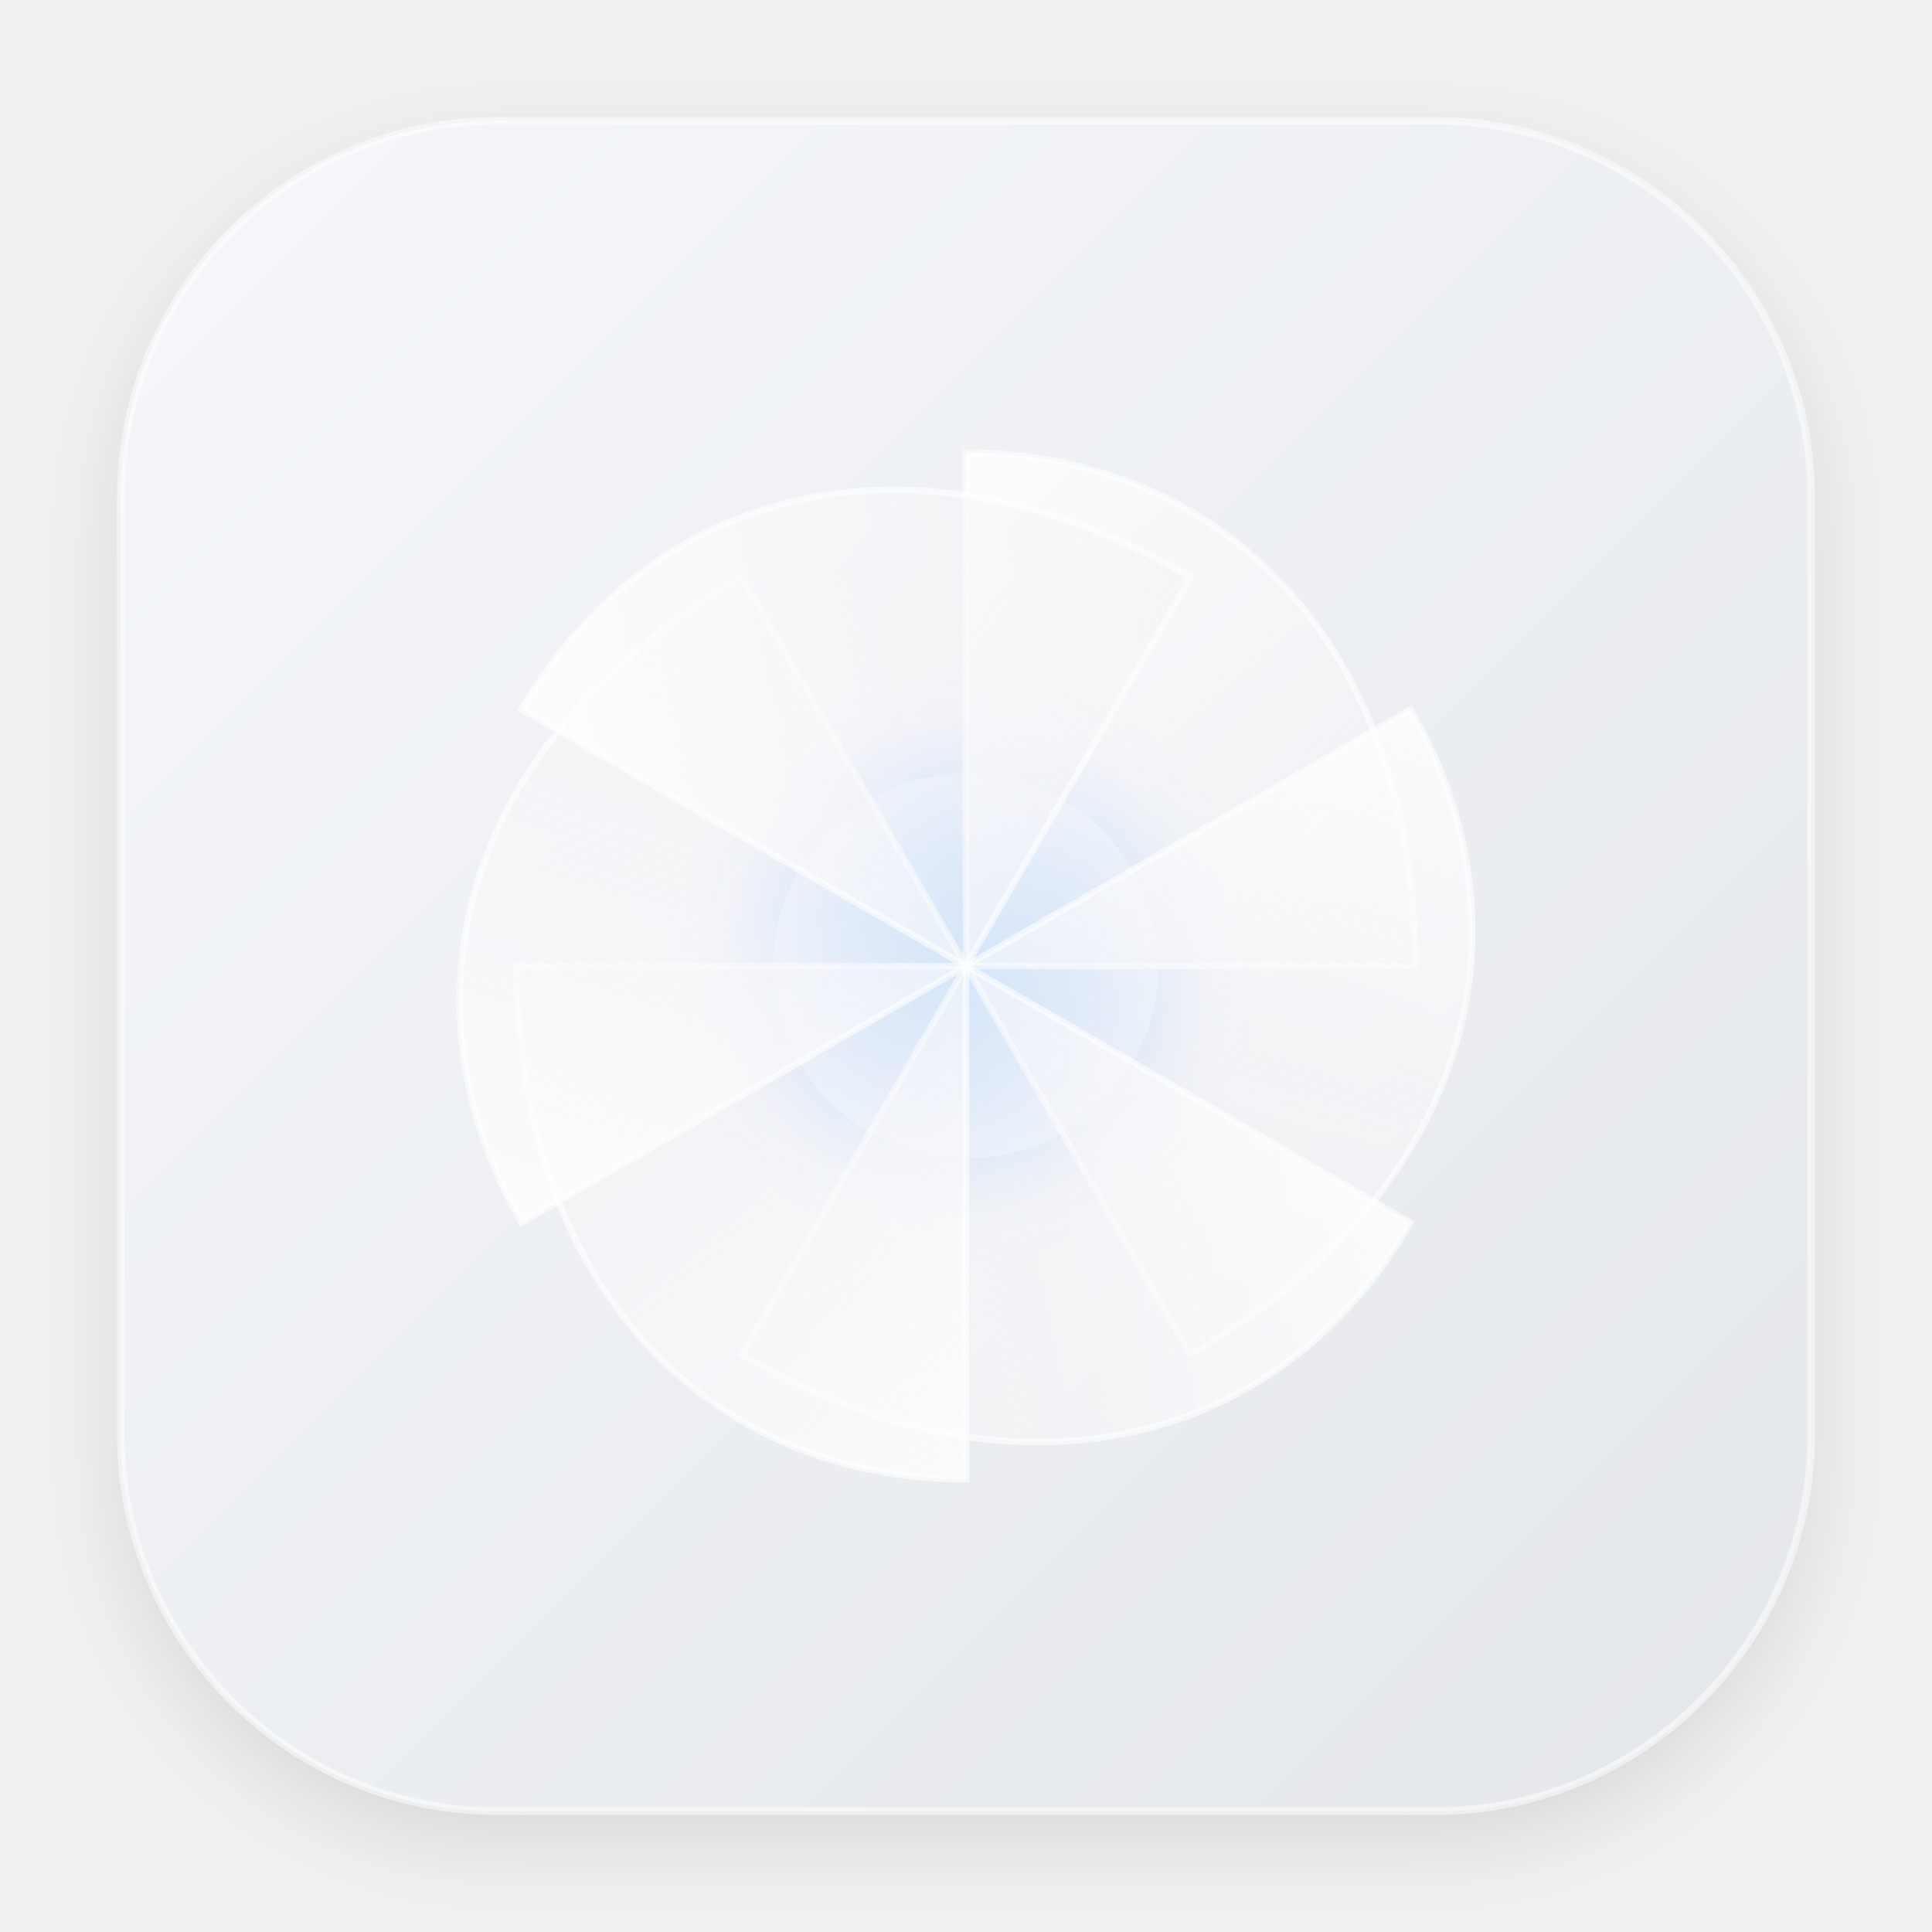
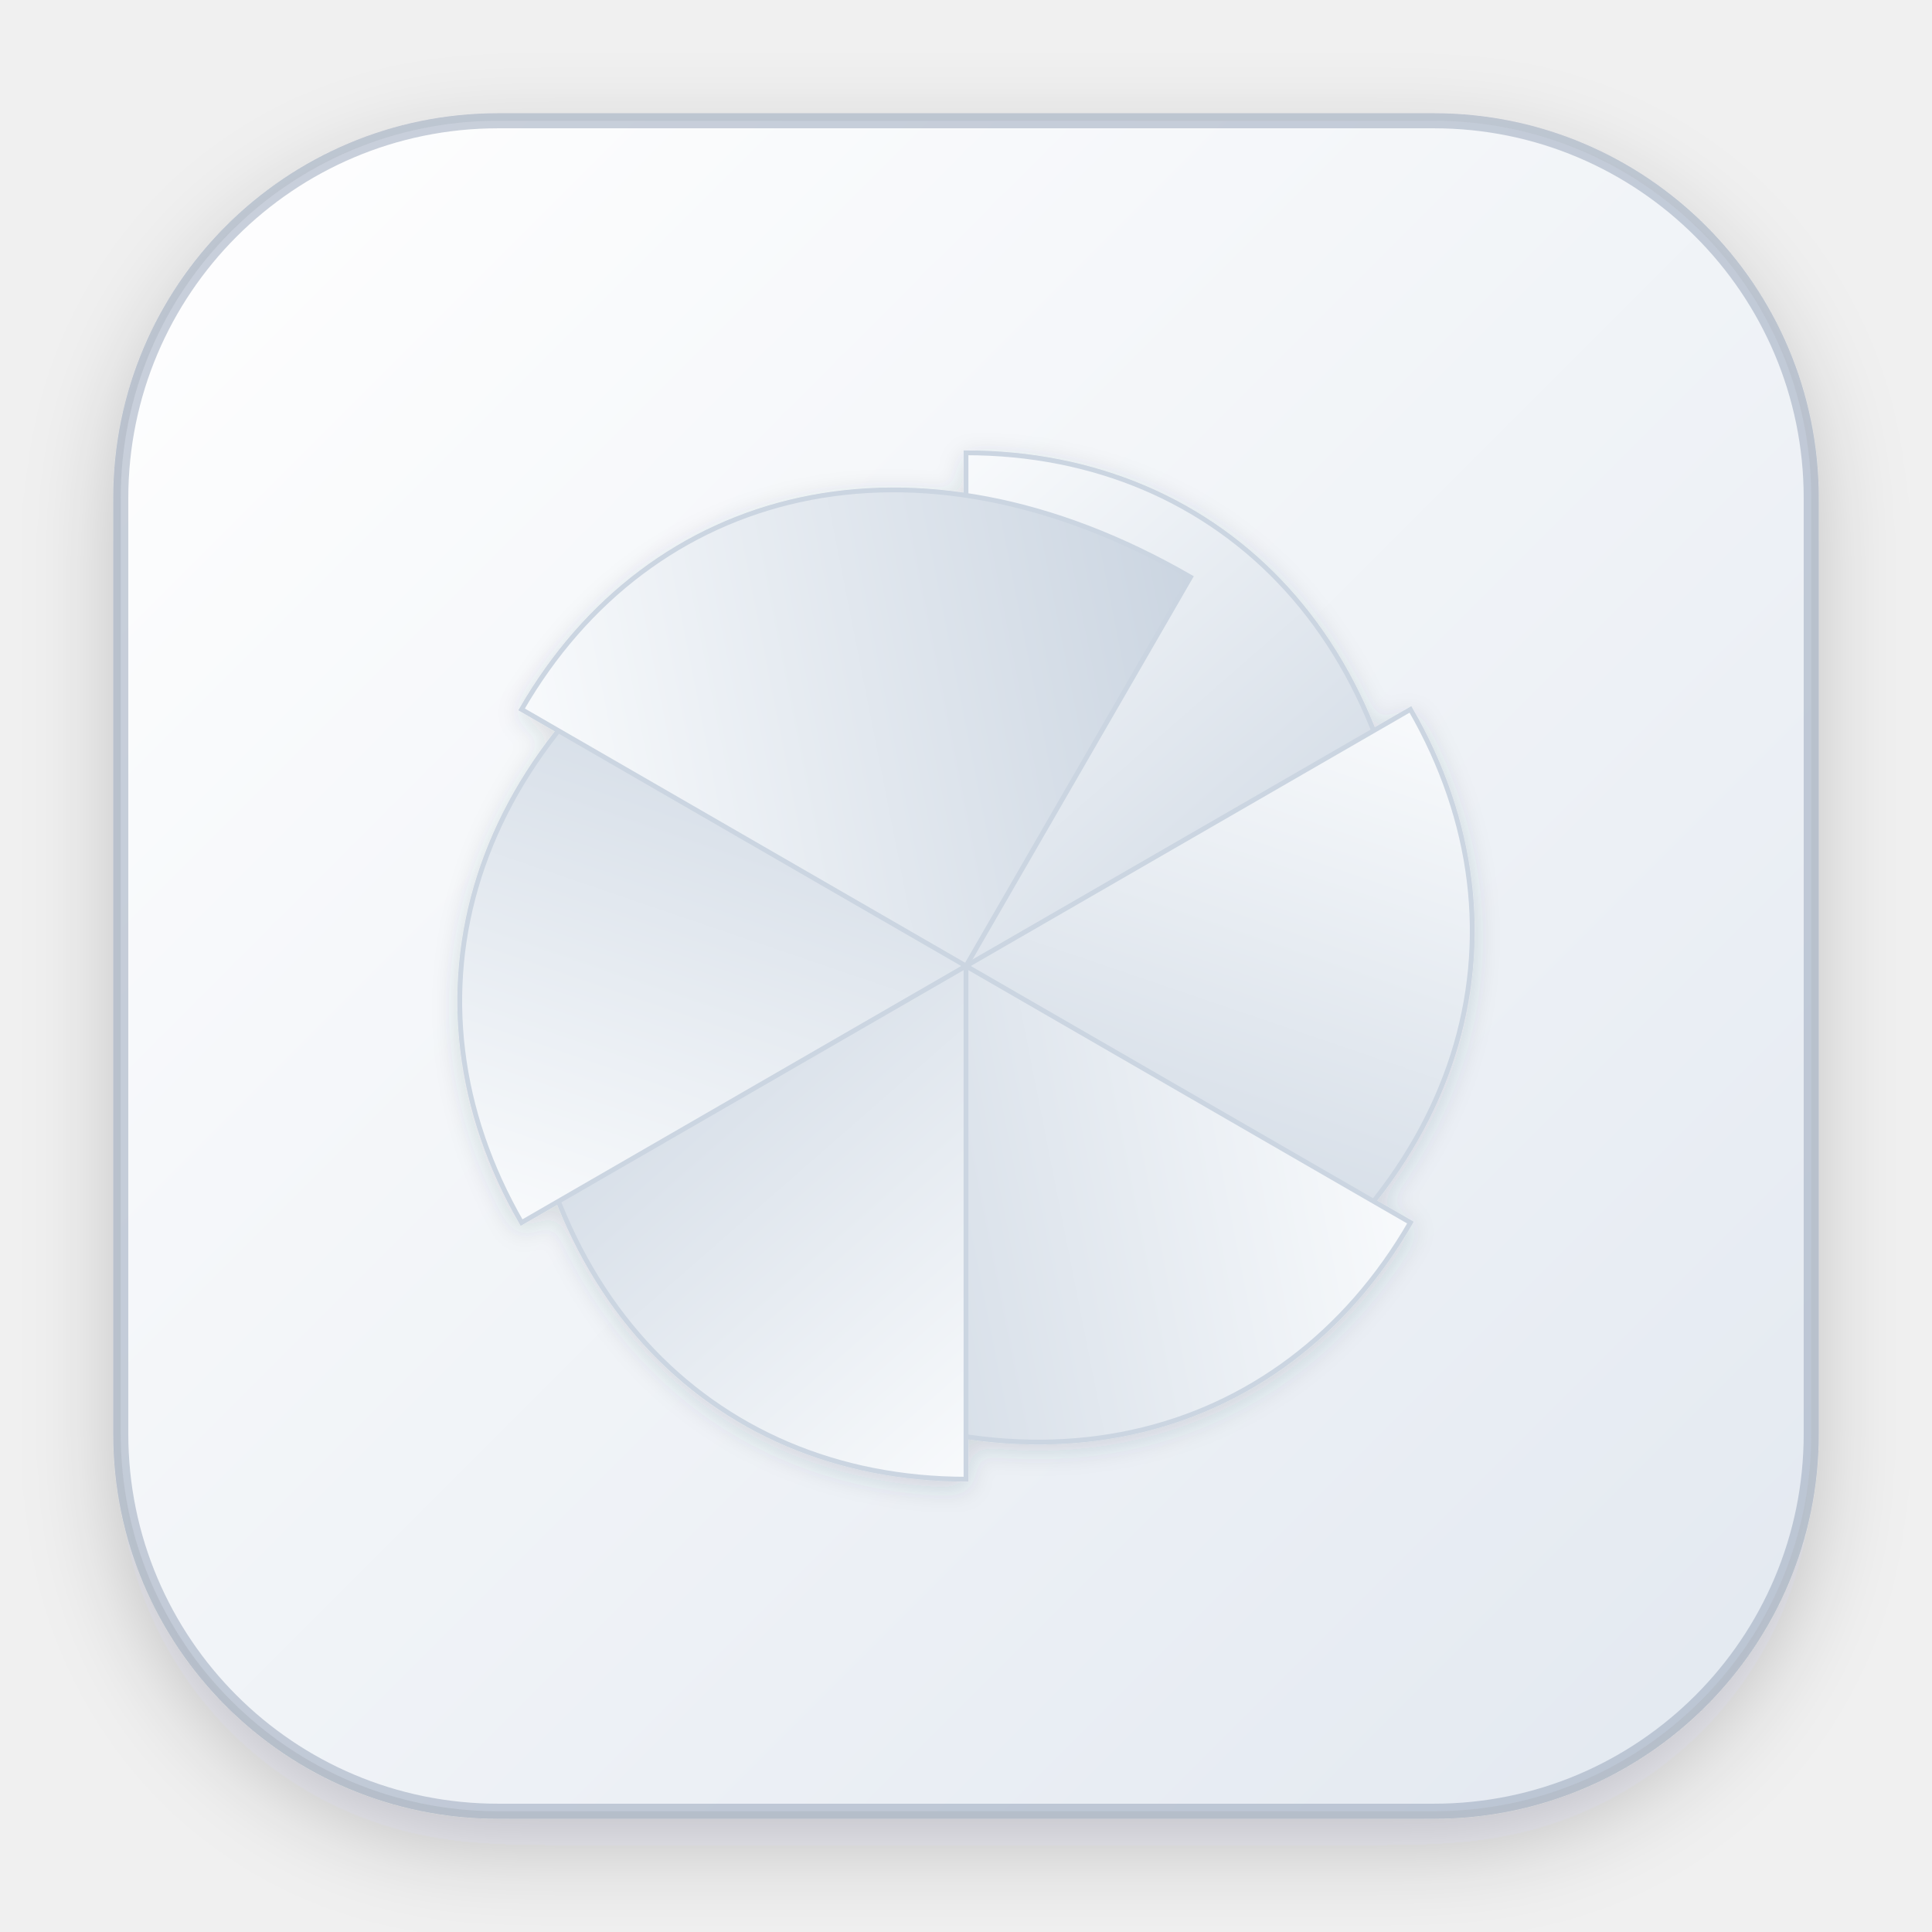
<svg xmlns="http://www.w3.org/2000/svg" width="512" height="512" viewBox="0 0 512 512" fill="none">
  <filter id="soft-shadow" x="-50%" y="-50%" width="200%" height="200%">
-     <feGaussianBlur in="SourceAlpha" stdDeviation="10" result="blur" />
+     <feGaussianBlur in="SourceAlpha" stdDeviation="12" result="blur" />
    <feOffset in="blur" dx="0" dy="8" result="offsetBlur" />
-     <feFlood flood-color="#000000" flood-opacity="0.1" result="color" />
+     <feFlood flood-color="#0F172A" flood-opacity="0.2" result="color" />
    <feComposite in="color" in2="offsetBlur" operator="in" />
    <feMerge>
      <feMergeNode />
      <feMergeNode in="SourceGraphic" />
    </feMerge>
  </filter>
-   <rect x="32" y="32" width="448" height="448" rx="100" fill="url(#bg-gradient)" filter="url(#soft-shadow)" />
-   <rect x="32" y="32" width="448" height="448" rx="100" stroke="white" stroke-opacity="0.5" stroke-width="2" />
+   <g filter="url(#soft-shadow)">
+     <rect x="32" y="32" width="448" height="448" rx="100" fill="url(#bg-gradient)" />
+     <rect x="32" y="32" width="448" height="448" rx="100" stroke="#94A3B8" stroke-opacity="0.5" stroke-width="4" />
+   </g>
  <g transform="translate(256, 256) scale(0.85)">
-     <circle cx="0" cy="0" r="80" fill="url(#core-gradient)" filter="url(#blur-core)" opacity="0.8" />
-     <circle cx="0" cy="0" r="60" fill="white" opacity="0.3" />
+     <circle cx="0" cy="0" r="80" fill="url(#core-gradient)" filter="url(#blur-core)" opacity="0.9" />
+     <circle cx="0" cy="0" r="60" fill="#F8FAFC" opacity="0.4" />
    <g id="blades">
-       <path d="M0,-160 C80,-160 140,-100 140,0 L0,0 Z" fill="url(#blade-gradient)" stroke="white" stroke-width="2" stroke-opacity="0.6" transform="rotate(0)" />
-       <path d="M0,-160 C80,-160 140,-100 140,0 L0,0 Z" fill="url(#blade-gradient)" stroke="white" stroke-width="2" stroke-opacity="0.6" transform="rotate(60)" />
-       <path d="M0,-160 C80,-160 140,-100 140,0 L0,0 Z" fill="url(#blade-gradient)" stroke="white" stroke-width="2" stroke-opacity="0.6" transform="rotate(120)" />
-       <path d="M0,-160 C80,-160 140,-100 140,0 L0,0 Z" fill="url(#blade-gradient)" stroke="white" stroke-width="2" stroke-opacity="0.6" transform="rotate(180)" />
-       <path d="M0,-160 C80,-160 140,-100 140,0 L0,0 Z" fill="url(#blade-gradient)" stroke="white" stroke-width="2" stroke-opacity="0.6" transform="rotate(240)" />
-       <path d="M0,-160 C80,-160 140,-100 140,0 L0,0 Z" fill="url(#blade-gradient)" stroke="white" stroke-width="2" stroke-opacity="0.6" transform="rotate(300)" />
+       <defs>
+         <filter id="blade-shadow">
+           <feDropShadow dx="0" dy="2" stdDeviation="4" flood-color="#334155" flood-opacity="0.15" />
+         </filter>
+       </defs>
+       <g filter="url(#blade-shadow)">
+         <path d="M0,-160 C80,-160 140,-100 140,0 L0,0 Z" fill="url(#blade-gradient)" stroke="#CBD5E1" stroke-width="1.5" transform="rotate(0)" />
+         <path d="M0,-160 C80,-160 140,-100 140,0 L0,0 Z" fill="url(#blade-gradient)" stroke="#CBD5E1" stroke-width="1.5" transform="rotate(60)" />
+         <path d="M0,-160 C80,-160 140,-100 140,0 L0,0 Z" fill="url(#blade-gradient)" stroke="#CBD5E1" stroke-width="1.5" transform="rotate(120)" />
+         <path d="M0,-160 C80,-160 140,-100 140,0 L0,0 Z" fill="url(#blade-gradient)" stroke="#CBD5E1" stroke-width="1.5" transform="rotate(180)" />
+         <path d="M0,-160 C80,-160 140,-100 140,0 L0,0 Z" fill="url(#blade-gradient)" stroke="#CBD5E1" stroke-width="1.5" transform="rotate(240)" />
+         <path d="M0,-160 C80,-160 140,-100 140,0 L0,0 Z" fill="url(#blade-gradient)" stroke="#CBD5E1" stroke-width="1.5" transform="rotate(300)" />
+       </g>
    </g>
  </g>
  <defs>
    <linearGradient id="bg-gradient" x1="32" y1="32" x2="480" y2="480" gradientUnits="userSpaceOnUse">
-       <stop offset="0%" stop-color="#F5F7FA" />
-       <stop offset="100%" stop-color="#E4E7EB" />
+       <stop offset="0%" stop-color="#FFFFFF" />
+       <stop offset="100%" stop-color="#E2E8F0" />
    </linearGradient>
    <radialGradient id="core-gradient" cx="0" cy="0" r="1" gradientUnits="userSpaceOnUse" gradientTransform="translate(0 0) rotate(90) scale(80)">
-       <stop offset="0%" stop-color="#60A5FA" />
-       <stop offset="100%" stop-color="#3B82F6" stop-opacity="0" />
+       <stop offset="0%" stop-color="#3B82F6" />
+       <stop offset="80%" stop-color="#2563EB" stop-opacity="0.5" />
+       <stop offset="100%" stop-color="#1D4ED8" stop-opacity="0" />
    </radialGradient>
    <linearGradient id="blade-gradient" x1="0" y1="-160" x2="140" y2="0" gradientUnits="userSpaceOnUse">
-       <stop offset="0%" stop-color="white" stop-opacity="0.8" />
-       <stop offset="100%" stop-color="#F3F4F6" stop-opacity="0.4" />
+       <stop offset="0%" stop-color="#F8FAFC" />
+       <stop offset="100%" stop-color="#CBD5E1" />
    </linearGradient>
    <filter id="blur-core">
-       <feGaussianBlur stdDeviation="8" />
+       <feGaussianBlur stdDeviation="6" />
    </filter>
  </defs>
</svg>
